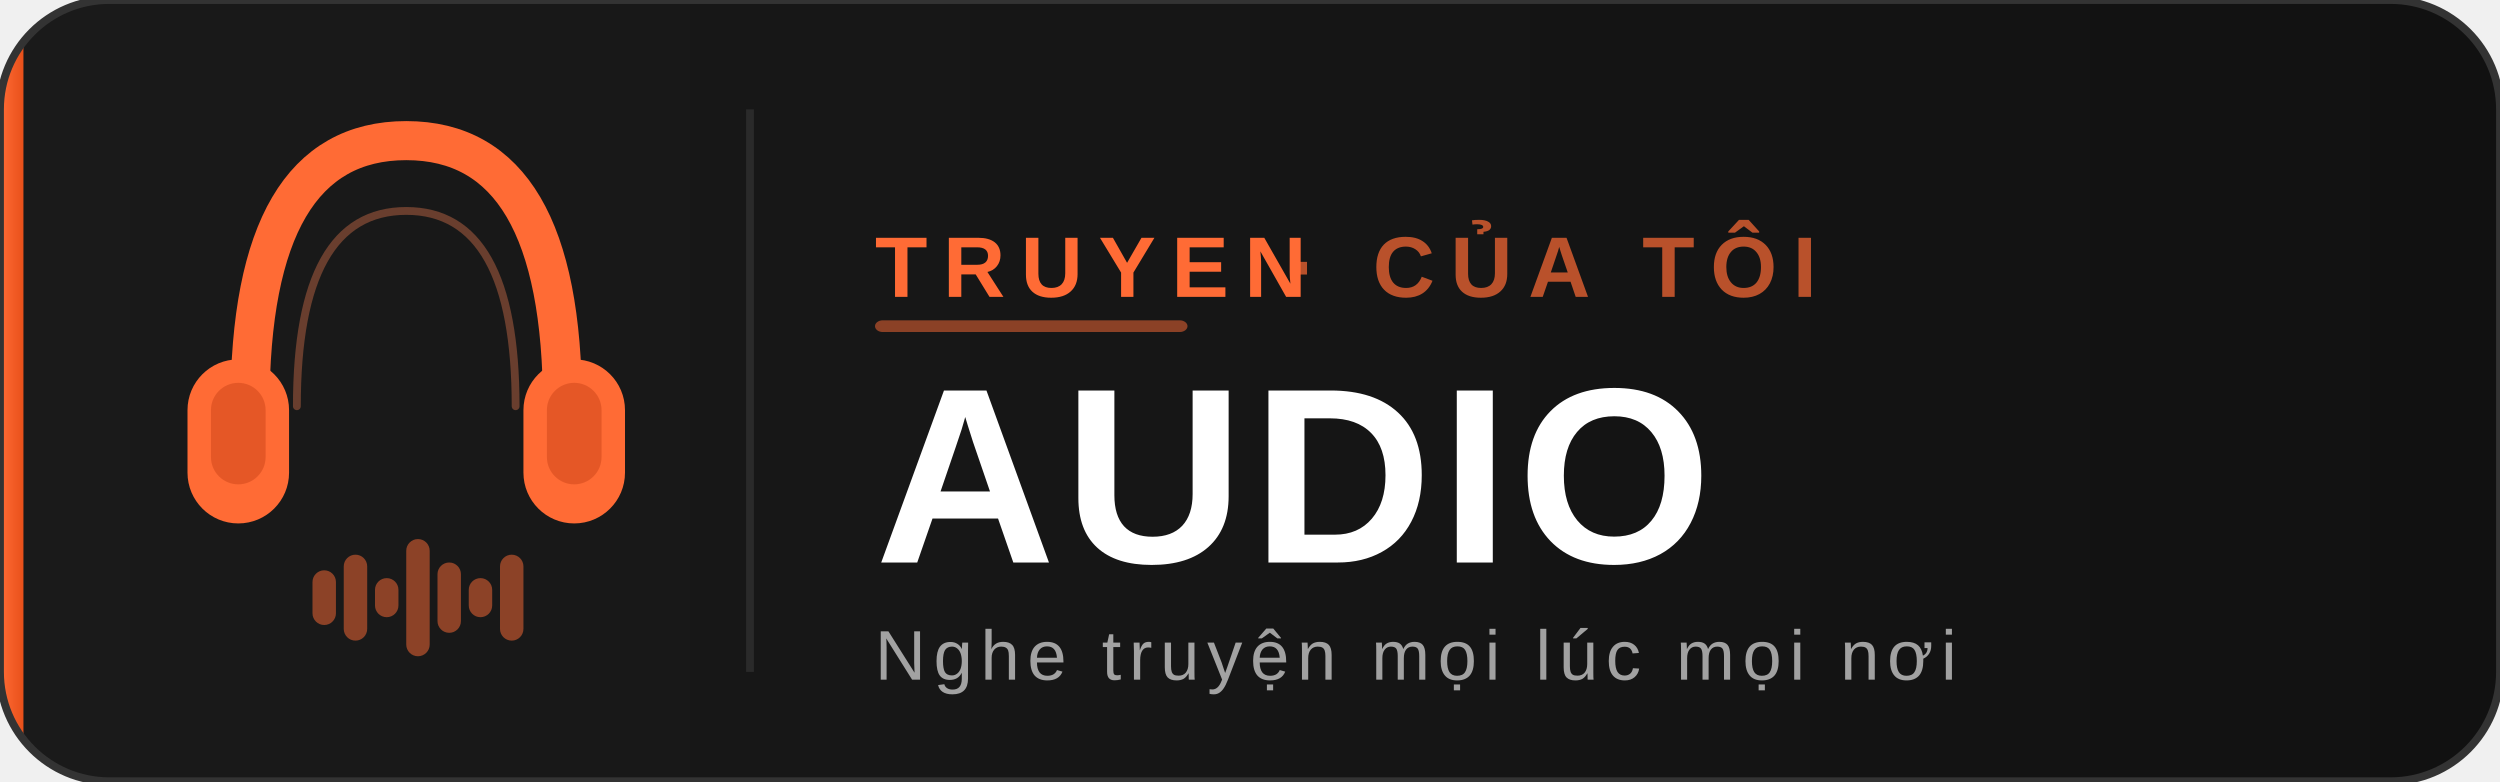
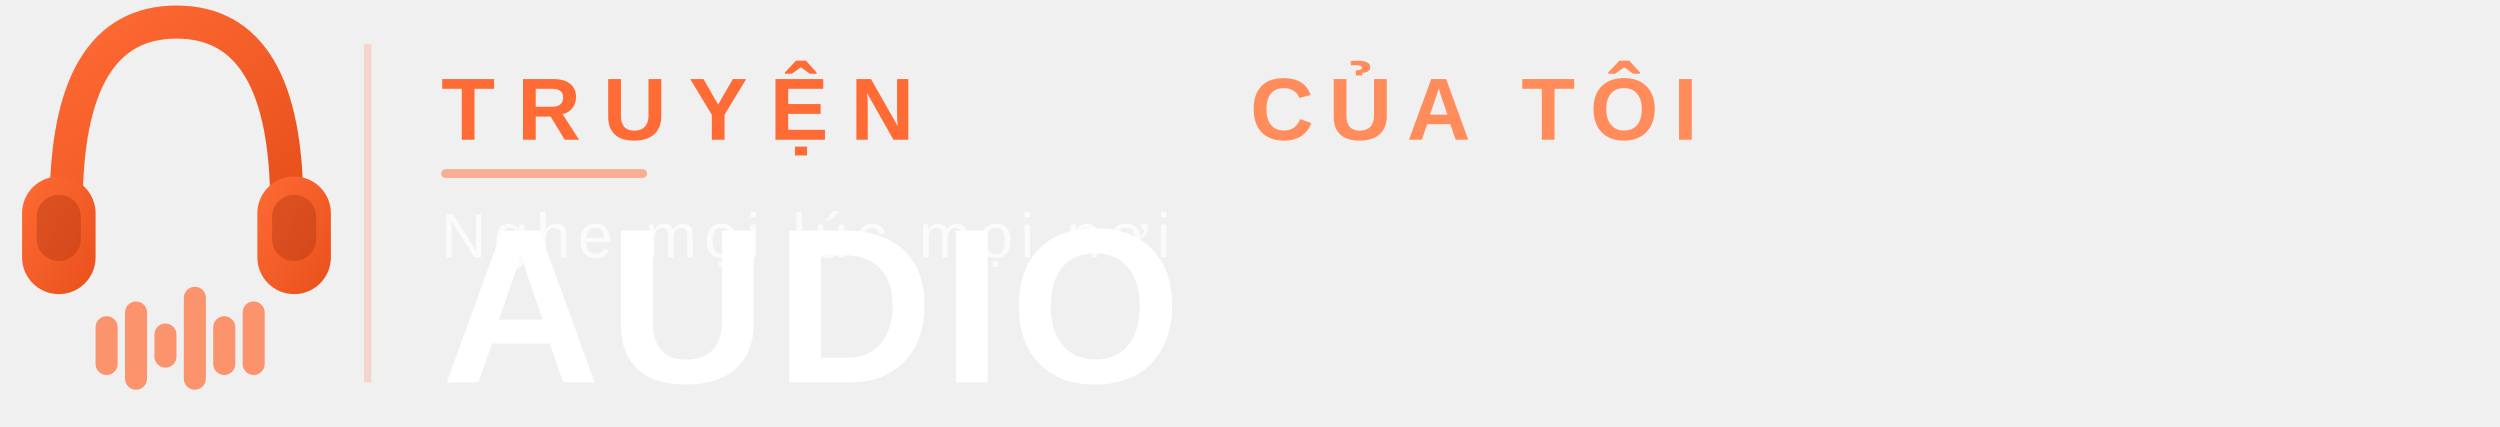
- <svg xmlns="http://www.w3.org/2000/svg" width="320" height="100" viewBox="0 0 320 100">
+ <svg xmlns="http://www.w3.org/2000/svg" width="340" height="58" viewBox="0 0 340 58">
  <defs>
-     <linearGradient id="bg0" x1="0" y1="0" x2="1" y2="0">
-       <stop offset="0%" stop-color="#1a1a1a" />
-       <stop offset="100%" stop-color="#111" />
-     </linearGradient>
-     <linearGradient id="og0" x1="0" y1="0" x2="1" y2="0">
+     <linearGradient id="og" x1="0" y1="0" x2="1" y2="1">
      <stop offset="0%" stop-color="#FF6B35" />
      <stop offset="100%" stop-color="#E8501A" />
    </linearGradient>
-     <clipPath id="cc0">
-       <rect x="0" y="0" width="320" height="100" rx="14" />
-     </clipPath>
  </defs>
-   <rect x="0" y="0" width="320" height="100" rx="14" fill="url(#bg0)" />
-   <rect x="0" y="0" width="3" height="100" fill="url(#og0)" clip-path="url(#cc0)" />
-   <rect x="0" y="0" width="320" height="100" rx="14" fill="none" stroke="#333" stroke-width="1" />
-   <g transform="translate(52,46)">
-     <path d="M-20 6 Q-20,-28 0,-28 Q20,-28 20,6" fill="none" stroke="#FF6B35" stroke-width="5" stroke-linecap="round" />
-     <path d="M-14 6 Q-14,-19 0,-19 Q14,-19 14,6" fill="none" stroke="#FF8555" stroke-width="1" stroke-linecap="round" opacity="0.35" />
-     <rect x="-28" y="0" width="13" height="21" rx="6.5" fill="#FF6B35" />
-     <rect x="-25" y="3" width="7" height="13" rx="3.5" fill="#CC4418" opacity="0.5" />
-     <rect x="15" y="0" width="13" height="21" rx="6.5" fill="#FF6B35" />
-     <rect x="18" y="3" width="7" height="13" rx="3.5" fill="#CC4418" opacity="0.5" />
+   <g transform="translate(24,23)">
+     <path d="M-15 5 Q-15,-20 0,-20 Q15,-20 15,5" fill="none" stroke="url(#og)" stroke-width="4.5" stroke-linecap="round" />
+     <rect x="-21" y="1" width="10" height="16" rx="5" fill="url(#og)" />
+     <rect x="-19" y="3.5" width="6" height="9" rx="3" fill="#B03210" opacity="0.4" />
+     <rect x="11" y="1" width="10" height="16" rx="5" fill="url(#og)" />
+     <rect x="13" y="3.5" width="6" height="9" rx="3" fill="#B03210" opacity="0.4" />
  </g>
-   <g transform="translate(52,76)" opacity="0.5">
-     <rect x="-12" y="-3" width="3" height="7" rx="1.5" fill="#FF6B35" />
-     <rect x="-8" y="-5" width="3" height="11" rx="1.5" fill="#FF6B35" />
-     <rect x="-4" y="-2" width="3" height="5" rx="1.5" fill="#FF6B35" />
-     <rect x="0" y="-7" width="3" height="15" rx="1.5" fill="#FF6B35" />
-     <rect x="4" y="-4" width="3" height="9" rx="1.5" fill="#FF6B35" />
-     <rect x="8" y="-2" width="3" height="5" rx="1.5" fill="#FF6B35" />
-     <rect x="12" y="-5" width="3" height="11" rx="1.5" fill="#FF6B35" />
+   <g transform="translate(24,47)" opacity="0.7">
+     <rect x="-11" y="-4" width="3" height="8" rx="1.5" fill="#FF6B35" />
+     <rect x="-7" y="-6" width="3" height="12" rx="1.5" fill="#FF6B35" />
+     <rect x="-3" y="-3" width="3" height="6" rx="1.5" fill="#FF6B35" />
+     <rect x="1" y="-8" width="3" height="14" rx="1.5" fill="#FF6B35" />
+     <rect x="5" y="-4" width="3" height="8" rx="1.5" fill="#FF6B35" />
+     <rect x="9" y="-6" width="3" height="10" rx="1.5" fill="#FF6B35" />
  </g>
-   <line x1="96" y1="14" x2="96" y2="86" stroke="#2a2a2a" stroke-width="1" />
-   <text x="112" y="38" font-family="Arial,sans-serif" font-size="11" font-weight="700" fill="#FF6B35" letter-spacing="2">TRUYEN</text>
-   <text x="165" y="38" font-family="Arial,sans-serif" font-size="11" font-weight="700" fill="#FF6B35" letter-spacing="2" opacity="0.7">· CỦA TÔI</text>
-   <rect x="112" y="41" width="40" height="1.5" rx="1" fill="#FF6B35" opacity="0.5" />
-   <text x="112" y="72" font-family="Arial,sans-serif" font-size="32" font-weight="800" fill="white" letter-spacing="1">AUDIO</text>
-   <text x="112" y="87" font-family="Arial,sans-serif" font-size="9" fill="white" letter-spacing="1" opacity="0.6">Nghe truyện mọi lúc mọi nơi</text>
+   <line x1="50" y1="6" x2="50" y2="52" stroke="#FF6B35" stroke-width="1" opacity="0.2" />
+   <text x="60" y="52" font-family="'Arial Black',Arial,sans-serif" font-size="30" font-weight="900" fill="white" letter-spacing="1">AUDIO</text>
+   <text x="60" y="19" font-family="'Arial Black',Arial,sans-serif" font-size="12" font-weight="900" fill="#FF6B35" letter-spacing="3">TRUYỆN</text>
+   <text x="170" y="19" font-family="'Arial Black',Arial,sans-serif" font-size="12" font-weight="900" fill="#FF8C5A" letter-spacing="2">CỦA TÔI</text>
+   <rect x="60" y="23" width="28" height="1.2" rx="0.6" fill="#FF6B35" opacity="0.5" />
+   <text x="60" y="35" font-family="Arial,sans-serif" font-size="8.5" font-weight="400" fill="white" letter-spacing="1" opacity="0.7">Nghe mọi lúc mọi nơi</text>
</svg>
